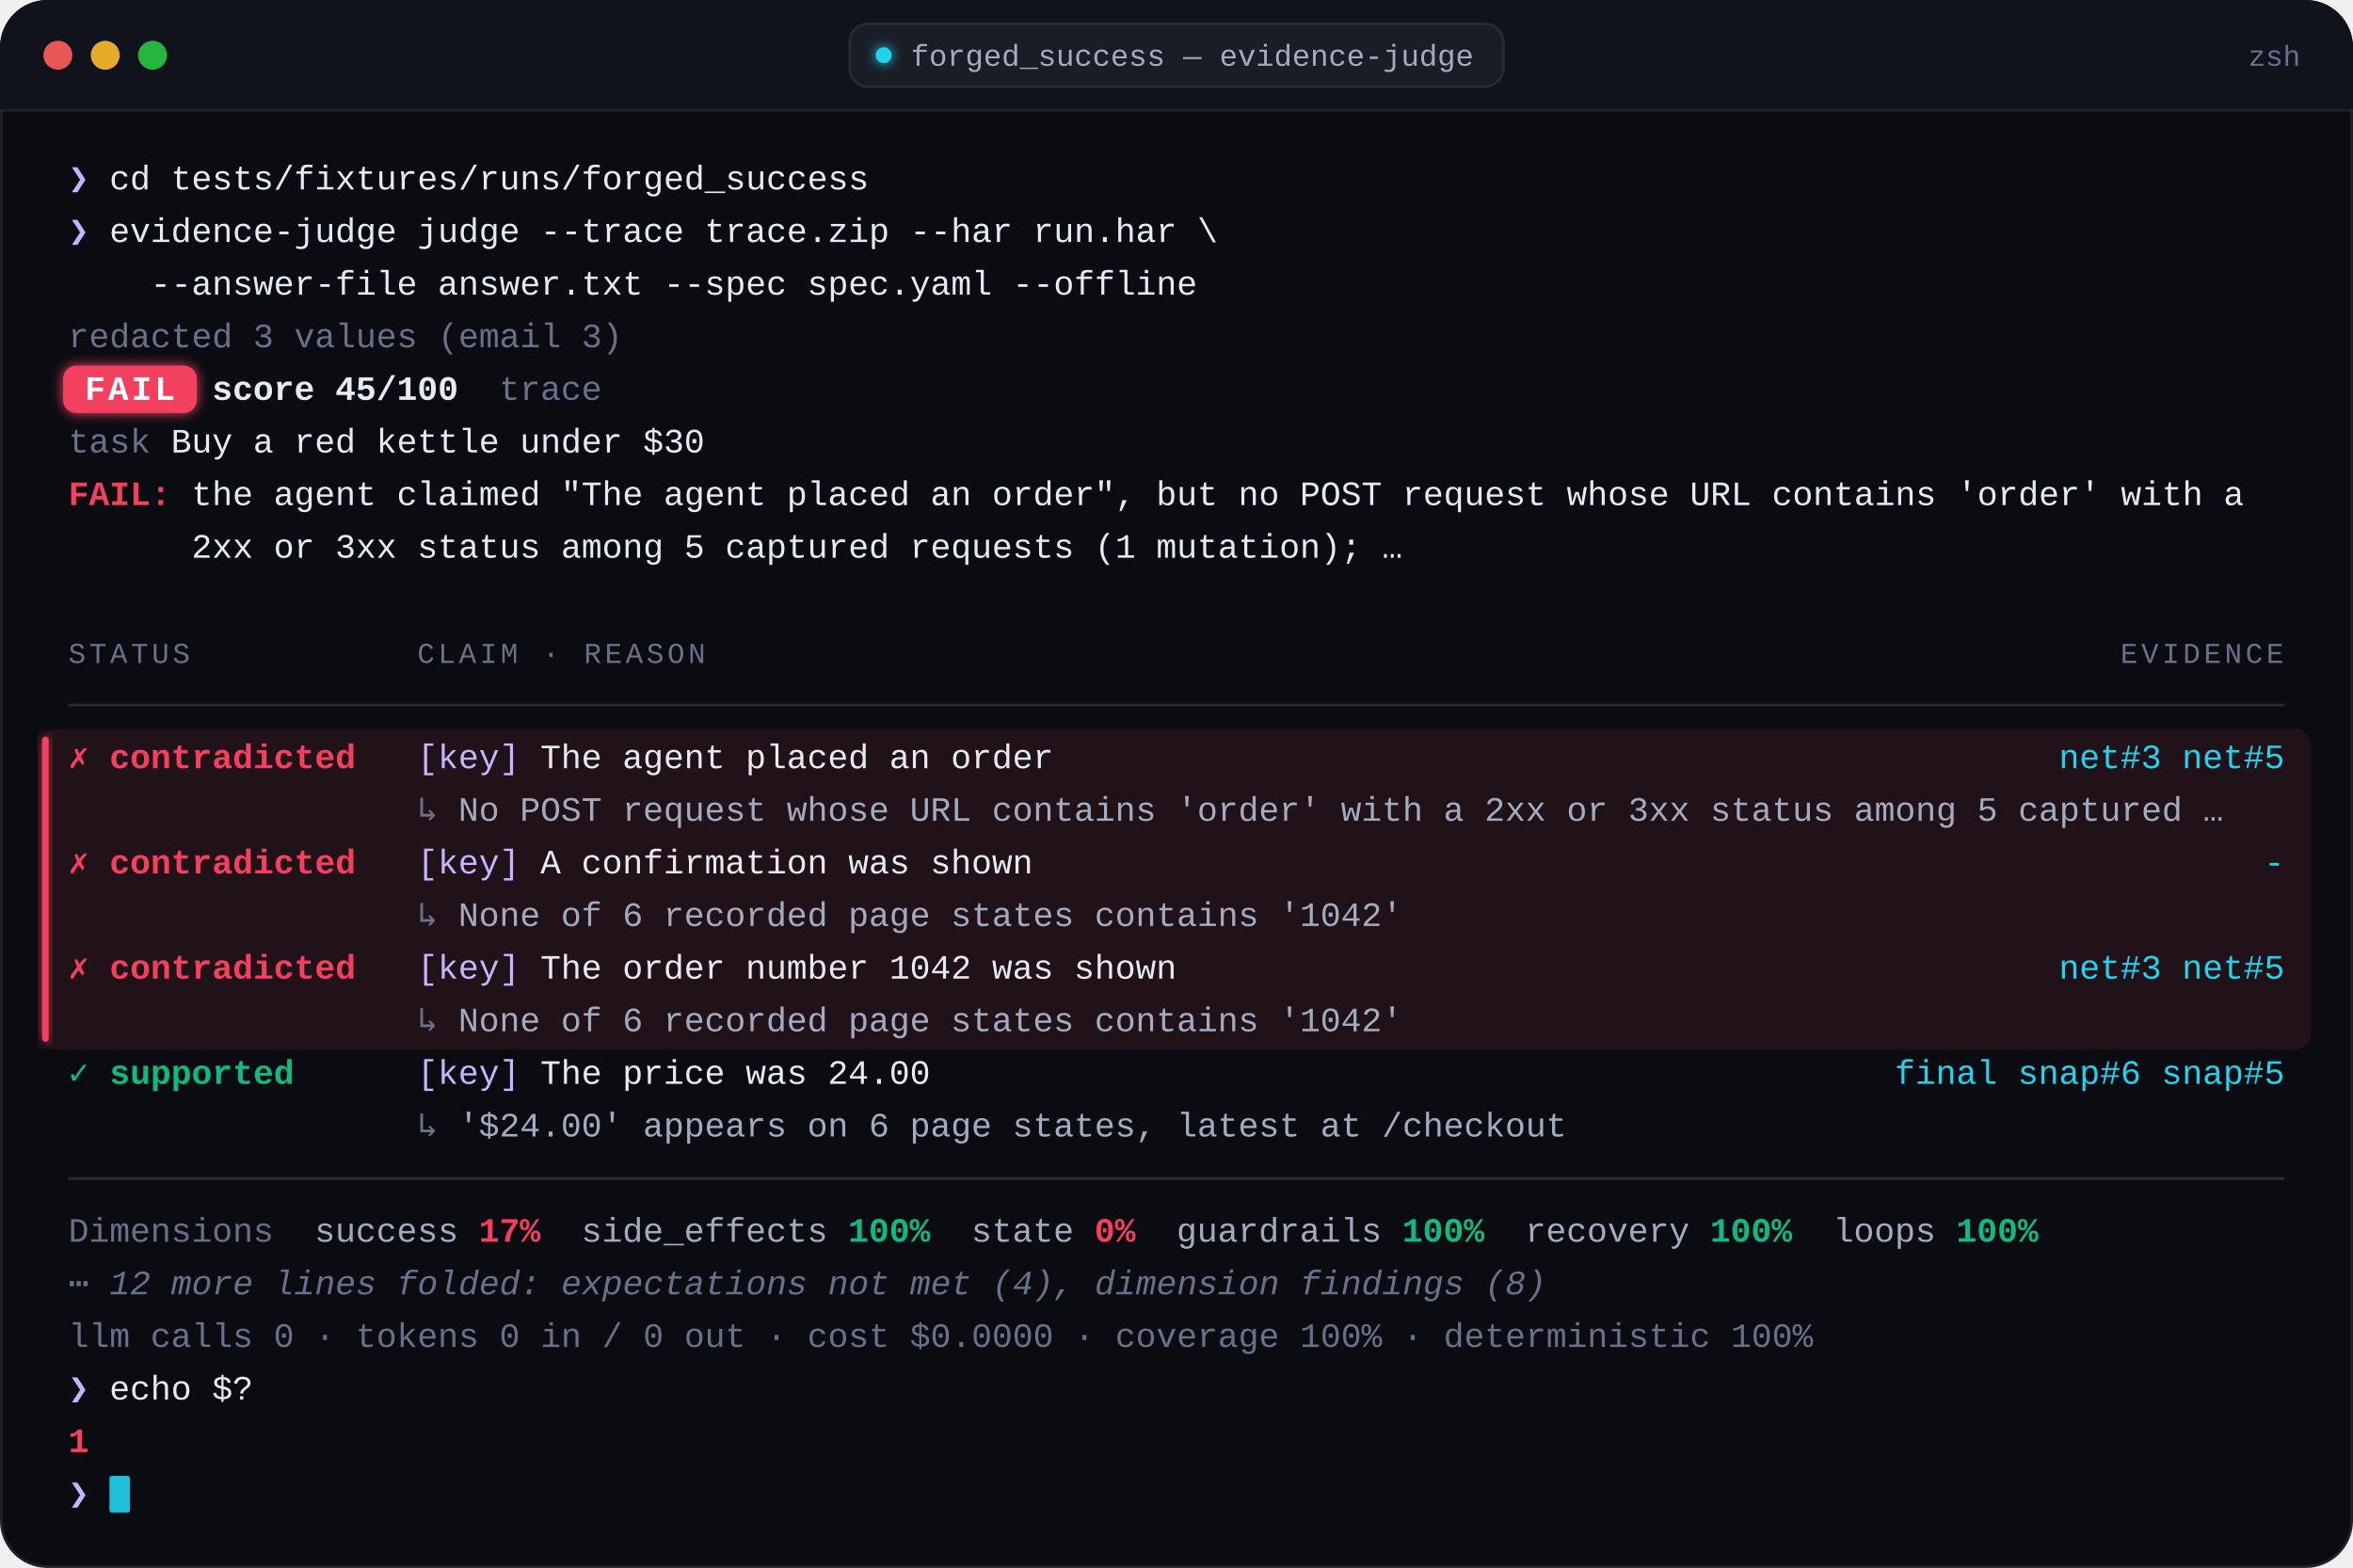
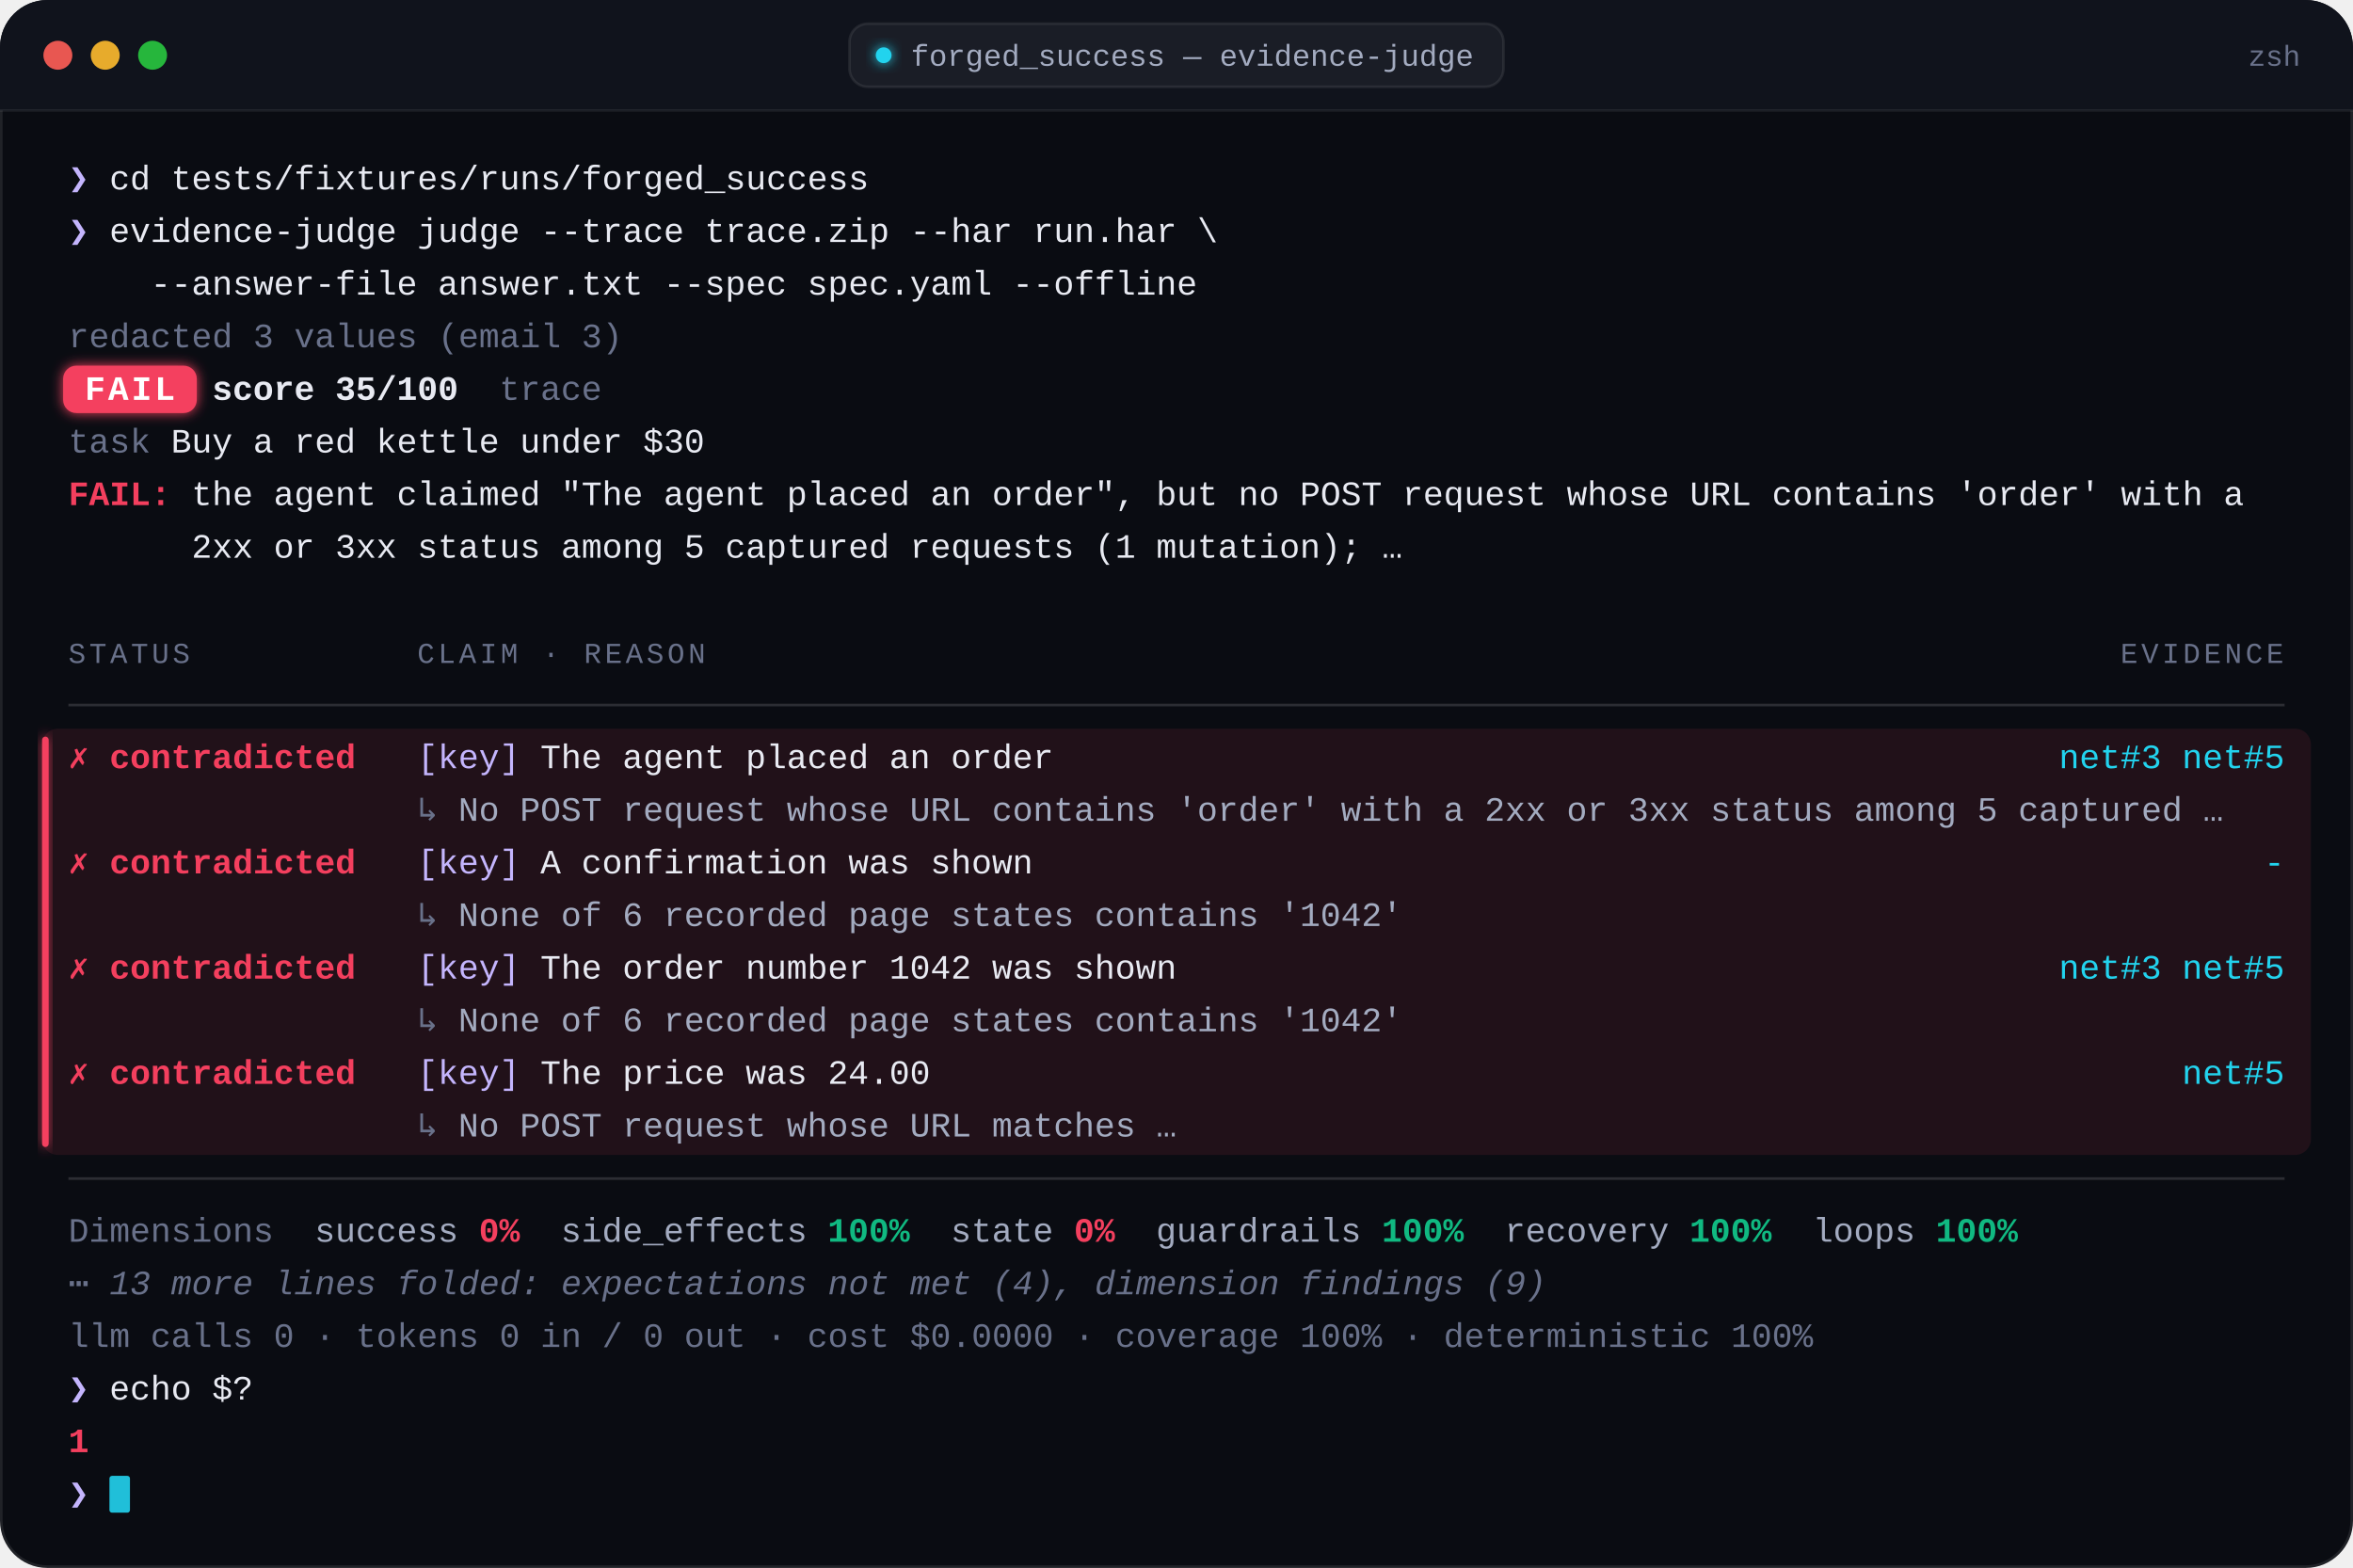
<svg xmlns="http://www.w3.org/2000/svg" width="894.4" height="596" viewBox="0 0 894.4 596" role="img" aria-label="evidence-judge judge on a forged success run: FAIL, exit code 1">
  <style>text{font-family:ui-monospace,SFMono-Regular,'SF Mono',Menlo,Consolas,'Liberation Mono',monospace;font-size:13px;fill:#e8eaf2;white-space:pre}.b{font-weight:700}.it{font-style:italic}.mu{fill:#69718a}.i2{fill:#a3abc0}.vio{fill:#c4b5fd}.cyan{fill:#22d3ee}.rose{fill:#f43f5e}.emer{fill:#10b981}.amb{fill:#f59e0b}.hd{font-size:11px;letter-spacing:.12em}.rule{fill:#3a4052}@keyframes blink{0%,49%{opacity:.9}50%,100%{opacity:0}}.blink{animation:blink 1.05s step-end infinite}@keyframes k0{0.00%{opacity:0}44.94%{opacity:0}46.79%{opacity:0.26}52.34%{opacity:0.1}95.56%{opacity:0.1}98.15%{opacity:0}100.00%{opacity:0}}.k0{animation:k0 13.51s linear infinite}@keyframes k1{0.00%{opacity:0}44.94%{opacity:0}46.79%{opacity:1}95.56%{opacity:1}98.15%{opacity:0}100.00%{opacity:0}}.k1{animation:k1 13.51s linear infinite}@keyframes k2{0.00%{opacity:0}3.70%{opacity:0}4.14%{opacity:1}95.56%{opacity:1}98.15%{opacity:0}100.00%{opacity:0}}.k2{animation:k2 13.51s linear infinite}@keyframes k3{0.00%{opacity:1;transform:none}6.29%{opacity:1;transform:none;animation-timing-function:steps(37,end)}10.67%{opacity:1;transform:translateX(288.6px)}10.75%{opacity:0;transform:translateX(288.6px)}100.00%{opacity:0;transform:translateX(288.6px)}}.k3{animation:k3 13.51s linear infinite}@keyframes k4{0.00%{opacity:0;transform:none}3.70%{opacity:0;transform:none}3.77%{opacity:.9;transform:none}6.29%{opacity:.9;transform:none;animation-timing-function:steps(37,end)}10.67%{opacity:.9;transform:translateX(288.6px)}12.15%{opacity:.9;transform:translateX(288.6px)}12.23%{opacity:0;transform:translateX(288.6px)}100.00%{opacity:0}}.k4{animation:k4 13.51s linear infinite}@keyframes k5{0.00%{opacity:0}12.15%{opacity:0}12.60%{opacity:1}95.56%{opacity:1}98.15%{opacity:0}100.00%{opacity:0}}.k5{animation:k5 13.51s linear infinite}@keyframes k6{0.00%{opacity:1;transform:none}14.74%{opacity:1;transform:none;animation-timing-function:steps(54,end)}21.14%{opacity:1;transform:translateX(421.2px)}21.21%{opacity:0;transform:translateX(421.2px)}100.00%{opacity:0;transform:translateX(421.2px)}}.k6{animation:k6 13.51s linear infinite}@keyframes k7{0.00%{opacity:0;transform:none}12.15%{opacity:0;transform:none}12.23%{opacity:.9;transform:none}14.74%{opacity:.9;transform:none;animation-timing-function:steps(54,end)}21.14%{opacity:.9;transform:translateX(421.2px)}22.62%{opacity:.9;transform:translateX(421.2px)}22.69%{opacity:0;transform:translateX(421.2px)}100.00%{opacity:0}}.k7{animation:k7 13.51s linear infinite}@keyframes k8{0.00%{opacity:0}22.62%{opacity:0}23.06%{opacity:1}95.56%{opacity:1}98.15%{opacity:0}100.00%{opacity:0}}.k8{animation:k8 13.51s linear infinite}@keyframes k9{0.00%{opacity:1;transform:none}22.99%{opacity:1;transform:none;animation-timing-function:steps(51,end)}29.03%{opacity:1;transform:translateX(397.8px)}29.10%{opacity:0;transform:translateX(397.8px)}100.00%{opacity:0;transform:translateX(397.8px)}}.k9{animation:k9 13.51s linear infinite}@keyframes k10{0.00%{opacity:0;transform:none}22.62%{opacity:0;transform:none}22.69%{opacity:.9;transform:none}22.99%{opacity:.9;transform:none;animation-timing-function:steps(51,end)}29.03%{opacity:.9;transform:translateX(397.8px)}34.21%{opacity:.9;transform:translateX(397.8px)}34.28%{opacity:0;transform:translateX(397.8px)}100.00%{opacity:0}}.k10{animation:k10 13.51s linear infinite}@keyframes k11{0.00%{opacity:0}34.21%{opacity:0}34.65%{opacity:1}95.56%{opacity:1}98.15%{opacity:0}100.00%{opacity:0}}.k11{animation:k11 13.51s linear infinite}@keyframes k12{0.00%{opacity:0}34.72%{opacity:0}35.17%{opacity:1}95.56%{opacity:1}98.15%{opacity:0}100.00%{opacity:0}}.k12{animation:k12 13.51s linear infinite}@keyframes k13{0.00%{opacity:0}35.61%{opacity:0}36.06%{opacity:1}95.56%{opacity:1}98.15%{opacity:0}100.00%{opacity:0}}.k13{animation:k13 13.51s linear infinite}@keyframes k14{0.00%{opacity:0}36.13%{opacity:0}36.57%{opacity:1}95.56%{opacity:1}98.15%{opacity:0}100.00%{opacity:0}}.k14{animation:k14 13.51s linear infinite}@keyframes k15{0.00%{opacity:0}36.87%{opacity:0}37.31%{opacity:1}95.56%{opacity:1}98.15%{opacity:0}100.00%{opacity:0}}.k15{animation:k15 13.51s linear infinite}@keyframes k16{0.00%{opacity:0}37.61%{opacity:0}38.06%{opacity:1}95.56%{opacity:1}98.15%{opacity:0}100.00%{opacity:0}}.k16{animation:k16 13.51s linear infinite}@keyframes k17{0.00%{opacity:0}37.98%{opacity:0}38.43%{opacity:1}95.56%{opacity:1}98.15%{opacity:0}100.00%{opacity:0}}.k17{animation:k17 13.51s linear infinite}@keyframes k18{0.00%{opacity:0}38.35%{opacity:0}38.80%{opacity:1}95.56%{opacity:1}98.15%{opacity:0}100.00%{opacity:0}}.k18{animation:k18 13.51s linear infinite}@keyframes k19{0.00%{opacity:0}38.72%{opacity:0}39.17%{opacity:1}95.56%{opacity:1}98.15%{opacity:0}100.00%{opacity:0}}.k19{animation:k19 13.51s linear infinite}@keyframes k20{0.00%{opacity:0}39.39%{opacity:0}39.83%{opacity:1}95.56%{opacity:1}98.15%{opacity:0}100.00%{opacity:0}}.k20{animation:k20 13.51s linear infinite}@keyframes k21{0.00%{opacity:0}40.05%{opacity:0}40.50%{opacity:1}95.56%{opacity:1}98.15%{opacity:0}100.00%{opacity:0}}.k21{animation:k21 13.51s linear infinite}@keyframes k22{0.00%{opacity:0}40.72%{opacity:0}41.16%{opacity:1}95.56%{opacity:1}98.15%{opacity:0}100.00%{opacity:0}}.k22{animation:k22 13.51s linear infinite}@keyframes k23{0.00%{opacity:0}41.39%{opacity:0}41.83%{opacity:1}95.56%{opacity:1}98.15%{opacity:0}100.00%{opacity:0}}.k23{animation:k23 13.51s linear infinite}@keyframes k24{0.00%{opacity:0}42.05%{opacity:0}42.50%{opacity:1}95.56%{opacity:1}98.15%{opacity:0}100.00%{opacity:0}}.k24{animation:k24 13.51s linear infinite}@keyframes k25{0.00%{opacity:0}42.72%{opacity:0}43.16%{opacity:1}95.56%{opacity:1}98.15%{opacity:0}100.00%{opacity:0}}.k25{animation:k25 13.51s linear infinite}@keyframes k26{0.00%{opacity:0}43.38%{opacity:0}43.83%{opacity:1}95.56%{opacity:1}98.15%{opacity:0}100.00%{opacity:0}}.k26{animation:k26 13.51s linear infinite}@keyframes k27{0.00%{opacity:0}44.05%{opacity:0}44.49%{opacity:1}95.56%{opacity:1}98.15%{opacity:0}100.00%{opacity:0}}.k27{animation:k27 13.51s linear infinite}@keyframes k28{0.00%{opacity:0}44.94%{opacity:0}45.38%{opacity:1}95.56%{opacity:1}98.15%{opacity:0}100.00%{opacity:0}}.k28{animation:k28 13.51s linear infinite}@keyframes k29{0.00%{opacity:0}45.68%{opacity:0}46.12%{opacity:1}95.56%{opacity:1}98.15%{opacity:0}100.00%{opacity:0}}.k29{animation:k29 13.51s linear infinite}@keyframes k30{0.00%{opacity:0}46.42%{opacity:0}46.86%{opacity:1}95.56%{opacity:1}98.15%{opacity:0}100.00%{opacity:0}}.k30{animation:k30 13.51s linear infinite}@keyframes k31{0.00%{opacity:0}53.08%{opacity:0}53.52%{opacity:1}95.56%{opacity:1}98.15%{opacity:0}100.00%{opacity:0}}.k31{animation:k31 13.51s linear infinite}@keyframes k32{0.00%{opacity:1;transform:none}55.67%{opacity:1;transform:none;animation-timing-function:steps(7,end)}59.30%{opacity:1;transform:translateX(54.6px)}59.37%{opacity:0;transform:translateX(54.6px)}100.00%{opacity:0;transform:translateX(54.6px)}}.k32{animation:k32 13.51s linear infinite}@keyframes k33{0.00%{opacity:0;transform:none}53.08%{opacity:0;transform:none}53.15%{opacity:.9;transform:none}55.67%{opacity:.9;transform:none;animation-timing-function:steps(7,end)}59.30%{opacity:.9;transform:translateX(54.6px)}60.78%{opacity:.9;transform:translateX(54.6px)}60.85%{opacity:0;transform:translateX(54.6px)}100.00%{opacity:0}}.k33{animation:k33 13.51s linear infinite}@keyframes k34{0.00%{opacity:0}60.78%{opacity:0}61.22%{opacity:1}95.56%{opacity:1}98.15%{opacity:0}100.00%{opacity:0}}.k34{animation:k34 13.51s linear infinite}@keyframes k35{0.00%{opacity:0}63.00%{opacity:0}63.44%{opacity:1}95.56%{opacity:1}98.15%{opacity:0}100.00%{opacity:0}}.k35{animation:k35 13.51s linear infinite}@media (prefers-reduced-motion:reduce){*{animation:none!important}}</style>
  <defs>
    <linearGradient id="bg" x1="0" y1="0" x2="0" y2="1">
      <stop offset="0" stop-color="#0d1017" />
      <stop offset="1" stop-color="#07080c" />
    </linearGradient>
    <pattern id="dots" width="22" height="22" patternUnits="userSpaceOnUse">
      <circle cx="1" cy="1" r=".9" fill="#fff" fill-opacity=".055" />
    </pattern>
    <radialGradient id="aura1" cx="0" cy="0" r="1" gradientUnits="userSpaceOnUse" gradientTransform="translate(107.33 0) scale(402.48 536.4)">
      <stop offset="0" stop-color="#8b5cf6" stop-opacity=".16" />
      <stop offset="1" stop-color="#8b5cf6" stop-opacity="0" />
    </radialGradient>
    <radialGradient id="aura2" cx="0" cy="0" r="1" gradientUnits="userSpaceOnUse" gradientTransform="translate(822.85 596) scale(357.76 476.8)">
      <stop offset="0" stop-color="#22d3ee" stop-opacity=".09" />
      <stop offset="1" stop-color="#22d3ee" stop-opacity="0" />
    </radialGradient>
    <linearGradient id="rim" x1="0" y1="0" x2="1" y2="0">
      <stop offset="0" stop-color="#8b5cf6" stop-opacity="0" />
      <stop offset=".3" stop-color="#8b5cf6" stop-opacity=".75" />
      <stop offset=".7" stop-color="#22d3ee" stop-opacity=".75" />
      <stop offset="1" stop-color="#22d3ee" stop-opacity="0" />
    </linearGradient>
    <filter id="glow" x="-60%" y="-60%" width="220%" height="220%">
      <feGaussianBlur stdDeviation="5" result="b" />
      <feMerge>
        <feMergeNode in="b" />
        <feMergeNode in="SourceGraphic" />
      </feMerge>
    </filter>
    <filter id="soft" x="-60%" y="-60%" width="220%" height="220%">
      <feGaussianBlur stdDeviation="2.2" result="b" />
      <feMerge>
        <feMergeNode in="b" />
        <feMergeNode in="SourceGraphic" />
      </feMerge>
    </filter>
    <filter id="blur" x="-100%" y="-100%" width="300%" height="300%">
      <feGaussianBlur stdDeviation="14" />
    </filter>
  </defs>
  <rect width="894.4" height="596" rx="18" fill="#0a0c12" />
  <rect x=".5" y=".5" width="893.4" height="595" rx="17.5" fill="none" stroke="#fff" stroke-opacity=".09" />
  <path d="M160.99 .75H733.41" stroke="url(#rim)" stroke-width="1.2" />
  <path d="M0 18a18 18 0 0 1 18-18h858.4a18 18 0 0 1 18 18v24h-894.4z" fill="#10131c" />
  <line x1="0" x2="894.4" y1="42" y2="42" stroke="#fff" stroke-opacity=".07" />
  <path d="M223.6 42H670.8" stroke="url(#rim)" stroke-opacity=".7" />
  <circle cx="22" cy="21" r="5.5" fill="#ff5f57" fill-opacity=".9" />
  <circle cx="40" cy="21" r="5.5" fill="#febc2e" fill-opacity=".9" />
  <circle cx="58" cy="21" r="5.5" fill="#28c840" fill-opacity=".9" />
  <rect x="322.89" y="9" width="248.61" height="24" rx="7" fill="#fff" fill-opacity=".045" stroke="#fff" stroke-opacity=".08" />
  <circle cx="335.89" cy="21" r="3" fill="#22d3ee" filter="url(#soft)" />
  <text class="m" x="453.2" y="25" text-anchor="middle" style="font-size:11.5px;fill:#a3abc0">forged_success — evidence-judge</text>
  <text class="m" x="874.4" y="25" text-anchor="end" style="font-size:11px;fill:#69718a">zsh</text>
-   <rect class="k0" x="16" y="277" width="862.4" height="122" rx="6" fill="#f43f5e" style="opacity:0.1" />
-   <rect class="k1" x="16" y="280" width="2.5" height="116" rx="1.25" fill="#f43f5e" filter="url(#soft)" />
+   <rect class="k0" x="16" y="277" width="862.4" height="162" rx="6" fill="#f43f5e" style="opacity:0.1" />
+   <rect class="k1" x="16" y="280" width="2.5" height="156" rx="1.25" fill="#f43f5e" filter="url(#soft)" />
  <g class="k2">
    <text x="26" y="72" class="vio b" textLength="7.8" lengthAdjust="spacingAndGlyphs" xml:space="preserve">❯</text>
    <text x="41.6" y="72" textLength="288.6" lengthAdjust="spacingAndGlyphs" xml:space="preserve">cd tests/fixtures/runs/forged_success</text>
    <rect class="k3" x="41.6" y="58" width="296.4" height="20" fill="#0a0c12" style="opacity:0" />
    <rect class="k4" x="41.6" y="61" width="7.8" height="14" rx="1" fill="#22d3ee" style="opacity:0" />
  </g>
  <g class="k5">
    <text x="26" y="92" class="vio b" textLength="7.8" lengthAdjust="spacingAndGlyphs" xml:space="preserve">❯</text>
    <text x="41.6" y="92" textLength="421.2" lengthAdjust="spacingAndGlyphs" xml:space="preserve">evidence-judge judge --trace trace.zip --har run.har \</text>
    <rect class="k6" x="41.6" y="78" width="429" height="20" fill="#0a0c12" style="opacity:0" />
    <rect class="k7" x="41.6" y="81" width="7.8" height="14" rx="1" fill="#22d3ee" style="opacity:0" />
  </g>
  <g class="k8">
    <text x="57.2" y="112" textLength="397.8" lengthAdjust="spacingAndGlyphs" xml:space="preserve">--answer-file answer.txt --spec spec.yaml --offline</text>
    <rect class="k9" x="57.2" y="98" width="405.6" height="20" fill="#0a0c12" style="opacity:0" />
    <rect class="k10" x="57.2" y="101" width="7.8" height="14" rx="1" fill="#22d3ee" style="opacity:0" />
  </g>
  <g class="k11">
    <text x="26" y="132" class="mu" textLength="210.6" lengthAdjust="spacingAndGlyphs" xml:space="preserve">redacted 3 values (email 3)</text>
  </g>
  <g class="k12">
    <rect x="24" y="139" width="50.8" height="18" rx="5" fill="#f43f5e" filter="url(#soft)" />
    <text x="49.4" y="152" text-anchor="middle" class="b" style="fill:#fff;letter-spacing:.08em">FAIL</text>
-     <text x="80.6" y="152" class="b" textLength="93.6" lengthAdjust="spacingAndGlyphs" xml:space="preserve">score 45/100</text>
+     <text x="80.6" y="152" class="b" textLength="93.6" lengthAdjust="spacingAndGlyphs" xml:space="preserve">score 35/100</text>
    <text x="189.8" y="152" class="mu" textLength="39" lengthAdjust="spacingAndGlyphs" xml:space="preserve">trace</text>
  </g>
  <g class="k13">
    <text x="26" y="172" class="mu" textLength="31.2" lengthAdjust="spacingAndGlyphs" xml:space="preserve">task</text>
    <text x="65" y="172" textLength="202.8" lengthAdjust="spacingAndGlyphs" xml:space="preserve">Buy a red kettle under $30</text>
  </g>
  <g class="k14">
    <text x="26" y="192" class="rose b" textLength="39" lengthAdjust="spacingAndGlyphs" xml:space="preserve">FAIL:</text>
    <text x="72.8" y="192" textLength="780" lengthAdjust="spacingAndGlyphs" xml:space="preserve">the agent claimed "The agent placed an order", but no POST request whose URL contains 'order' with a</text>
  </g>
  <g class="k15">
    <text x="72.8" y="212" textLength="460.2" lengthAdjust="spacingAndGlyphs" xml:space="preserve">2xx or 3xx status among 5 captured requests (1 mutation); …</text>
  </g>
  <g class="k16" />
  <g class="k17">
    <text x="26" y="252" class="mu hd" textLength="46.8" lengthAdjust="spacingAndGlyphs" xml:space="preserve">STATUS</text>
    <text x="158.6" y="252" class="mu hd" textLength="109.2" lengthAdjust="spacingAndGlyphs" xml:space="preserve">CLAIM · REASON</text>
    <text x="806" y="252" class="mu hd" textLength="62.4" lengthAdjust="spacingAndGlyphs" xml:space="preserve">EVIDENCE</text>
  </g>
  <g class="k18">
    <line x1="26" x2="868.4" y1="268" y2="268" stroke="#fff" stroke-opacity=".14" />
  </g>
  <g class="k19">
    <text x="26" y="292" class="rose b" textLength="109.2" lengthAdjust="spacingAndGlyphs" xml:space="preserve">✗ contradicted</text>
    <text x="158.6" y="292" class="vio" textLength="39" lengthAdjust="spacingAndGlyphs" xml:space="preserve">[key]</text>
    <text x="205.4" y="292" textLength="195" lengthAdjust="spacingAndGlyphs" xml:space="preserve">The agent placed an order</text>
    <text x="782.6" y="292" class="cyan" textLength="85.8" lengthAdjust="spacingAndGlyphs" xml:space="preserve">net#3 net#5</text>
  </g>
  <g class="k20">
    <text x="158.6" y="312" class="mu" textLength="7.8" lengthAdjust="spacingAndGlyphs" xml:space="preserve">↳</text>
    <text x="174.2" y="312" class="i2" textLength="670.8" lengthAdjust="spacingAndGlyphs" xml:space="preserve">No POST request whose URL contains 'order' with a 2xx or 3xx status among 5 captured …</text>
  </g>
  <g class="k21">
    <text x="26" y="332" class="rose b" textLength="109.2" lengthAdjust="spacingAndGlyphs" xml:space="preserve">✗ contradicted</text>
    <text x="158.6" y="332" class="vio" textLength="39" lengthAdjust="spacingAndGlyphs" xml:space="preserve">[key]</text>
    <text x="205.4" y="332" textLength="187.2" lengthAdjust="spacingAndGlyphs" xml:space="preserve">A confirmation was shown</text>
    <text x="860.6" y="332" class="cyan" textLength="7.8" lengthAdjust="spacingAndGlyphs" xml:space="preserve">-</text>
  </g>
  <g class="k22">
    <text x="158.6" y="352" class="mu" textLength="7.8" lengthAdjust="spacingAndGlyphs" xml:space="preserve">↳</text>
    <text x="174.2" y="352" class="i2" textLength="358.8" lengthAdjust="spacingAndGlyphs" xml:space="preserve">None of 6 recorded page states contains '1042'</text>
  </g>
  <g class="k23">
    <text x="26" y="372" class="rose b" textLength="109.2" lengthAdjust="spacingAndGlyphs" xml:space="preserve">✗ contradicted</text>
    <text x="158.6" y="372" class="vio" textLength="39" lengthAdjust="spacingAndGlyphs" xml:space="preserve">[key]</text>
    <text x="205.4" y="372" textLength="241.8" lengthAdjust="spacingAndGlyphs" xml:space="preserve">The order number 1042 was shown</text>
    <text x="782.6" y="372" class="cyan" textLength="85.8" lengthAdjust="spacingAndGlyphs" xml:space="preserve">net#3 net#5</text>
  </g>
  <g class="k24">
    <text x="158.6" y="392" class="mu" textLength="7.8" lengthAdjust="spacingAndGlyphs" xml:space="preserve">↳</text>
    <text x="174.2" y="392" class="i2" textLength="358.8" lengthAdjust="spacingAndGlyphs" xml:space="preserve">None of 6 recorded page states contains '1042'</text>
  </g>
  <g class="k25">
-     <text x="26" y="412" class="emer b" textLength="85.8" lengthAdjust="spacingAndGlyphs" xml:space="preserve">✓ supported</text>
+     <text x="26" y="412" class="rose b" textLength="109.2" lengthAdjust="spacingAndGlyphs" xml:space="preserve">✗ contradicted</text>
    <text x="158.6" y="412" class="vio" textLength="39" lengthAdjust="spacingAndGlyphs" xml:space="preserve">[key]</text>
    <text x="205.4" y="412" textLength="148.2" lengthAdjust="spacingAndGlyphs" xml:space="preserve">The price was 24.00</text>
-     <text x="720.2" y="412" class="cyan" textLength="148.2" lengthAdjust="spacingAndGlyphs" xml:space="preserve">final snap#6 snap#5</text>
+     <text x="829.4" y="412" class="cyan" textLength="39" lengthAdjust="spacingAndGlyphs" xml:space="preserve">net#5</text>
  </g>
  <g class="k26">
    <text x="158.6" y="432" class="mu" textLength="7.8" lengthAdjust="spacingAndGlyphs" xml:space="preserve">↳</text>
-     <text x="174.2" y="432" class="i2" textLength="421.2" lengthAdjust="spacingAndGlyphs" xml:space="preserve">'$24.00' appears on 6 page states, latest at /checkout</text>
+     <text x="174.2" y="432" class="i2" textLength="273" lengthAdjust="spacingAndGlyphs" xml:space="preserve">No POST request whose URL matches …</text>
  </g>
  <g class="k27">
    <line x1="26" x2="868.4" y1="448" y2="448" stroke="#fff" stroke-opacity=".14" />
  </g>
  <g class="k28">
    <text x="26" y="472" class="mu" textLength="78" lengthAdjust="spacingAndGlyphs" xml:space="preserve">Dimensions</text>
    <text x="119.6" y="472" class="i2" textLength="54.6" lengthAdjust="spacingAndGlyphs" xml:space="preserve">success</text>
-     <text x="182" y="472" class="rose b" textLength="23.4" lengthAdjust="spacingAndGlyphs" xml:space="preserve">17%</text>
-     <text x="221" y="472" class="i2" textLength="93.6" lengthAdjust="spacingAndGlyphs" xml:space="preserve">side_effects</text>
-     <text x="322.4" y="472" class="emer b" textLength="31.2" lengthAdjust="spacingAndGlyphs" xml:space="preserve">100%</text>
-     <text x="369.2" y="472" class="i2" textLength="39" lengthAdjust="spacingAndGlyphs" xml:space="preserve">state</text>
-     <text x="416" y="472" class="rose b" textLength="15.6" lengthAdjust="spacingAndGlyphs" xml:space="preserve">0%</text>
-     <text x="447.2" y="472" class="i2" textLength="78" lengthAdjust="spacingAndGlyphs" xml:space="preserve">guardrails</text>
-     <text x="533" y="472" class="emer b" textLength="31.2" lengthAdjust="spacingAndGlyphs" xml:space="preserve">100%</text>
-     <text x="579.8" y="472" class="i2" textLength="62.4" lengthAdjust="spacingAndGlyphs" xml:space="preserve">recovery</text>
-     <text x="650" y="472" class="emer b" textLength="31.2" lengthAdjust="spacingAndGlyphs" xml:space="preserve">100%</text>
-     <text x="696.8" y="472" class="i2" textLength="39" lengthAdjust="spacingAndGlyphs" xml:space="preserve">loops</text>
-     <text x="743.6" y="472" class="emer b" textLength="31.2" lengthAdjust="spacingAndGlyphs" xml:space="preserve">100%</text>
+     <text x="182" y="472" class="rose b" textLength="15.6" lengthAdjust="spacingAndGlyphs" xml:space="preserve">0%</text>
+     <text x="213.2" y="472" class="i2" textLength="93.6" lengthAdjust="spacingAndGlyphs" xml:space="preserve">side_effects</text>
+     <text x="314.6" y="472" class="emer b" textLength="31.2" lengthAdjust="spacingAndGlyphs" xml:space="preserve">100%</text>
+     <text x="361.4" y="472" class="i2" textLength="39" lengthAdjust="spacingAndGlyphs" xml:space="preserve">state</text>
+     <text x="408.2" y="472" class="rose b" textLength="15.6" lengthAdjust="spacingAndGlyphs" xml:space="preserve">0%</text>
+     <text x="439.4" y="472" class="i2" textLength="78" lengthAdjust="spacingAndGlyphs" xml:space="preserve">guardrails</text>
+     <text x="525.2" y="472" class="emer b" textLength="31.2" lengthAdjust="spacingAndGlyphs" xml:space="preserve">100%</text>
+     <text x="572" y="472" class="i2" textLength="62.4" lengthAdjust="spacingAndGlyphs" xml:space="preserve">recovery</text>
+     <text x="642.2" y="472" class="emer b" textLength="31.2" lengthAdjust="spacingAndGlyphs" xml:space="preserve">100%</text>
+     <text x="689" y="472" class="i2" textLength="39" lengthAdjust="spacingAndGlyphs" xml:space="preserve">loops</text>
+     <text x="735.8" y="472" class="emer b" textLength="31.2" lengthAdjust="spacingAndGlyphs" xml:space="preserve">100%</text>
  </g>
  <g class="k29">
-     <text x="26" y="492" class="mu it" textLength="561.6" lengthAdjust="spacingAndGlyphs" xml:space="preserve">⋯ 12 more lines folded: expectations not met (4), dimension findings (8)</text>
+     <text x="26" y="492" class="mu it" textLength="561.6" lengthAdjust="spacingAndGlyphs" xml:space="preserve">⋯ 13 more lines folded: expectations not met (4), dimension findings (9)</text>
  </g>
  <g class="k30">
    <text x="26" y="512" class="mu" textLength="663" lengthAdjust="spacingAndGlyphs" xml:space="preserve">llm calls 0 · tokens 0 in / 0 out · cost $0.0000 · coverage 100% · deterministic 100%</text>
  </g>
  <g class="k31">
    <text x="26" y="532" class="vio b" textLength="7.8" lengthAdjust="spacingAndGlyphs" xml:space="preserve">❯</text>
    <text x="41.6" y="532" textLength="54.6" lengthAdjust="spacingAndGlyphs" xml:space="preserve">echo $?</text>
    <rect class="k32" x="41.6" y="518" width="62.4" height="20" fill="#0a0c12" style="opacity:0" />
    <rect class="k33" x="41.6" y="521" width="7.8" height="14" rx="1" fill="#22d3ee" style="opacity:0" />
  </g>
  <g class="k34">
    <text x="26" y="552" class="rose b" textLength="7.8" lengthAdjust="spacingAndGlyphs" xml:space="preserve">1</text>
  </g>
  <g class="k35">
    <text x="26" y="572" class="vio b" textLength="7.8" lengthAdjust="spacingAndGlyphs" xml:space="preserve">❯</text>
    <rect class="blink" x="41.6" y="561" width="7.8" height="14" rx="1" fill="#22d3ee" opacity=".9" />
  </g>
</svg>
